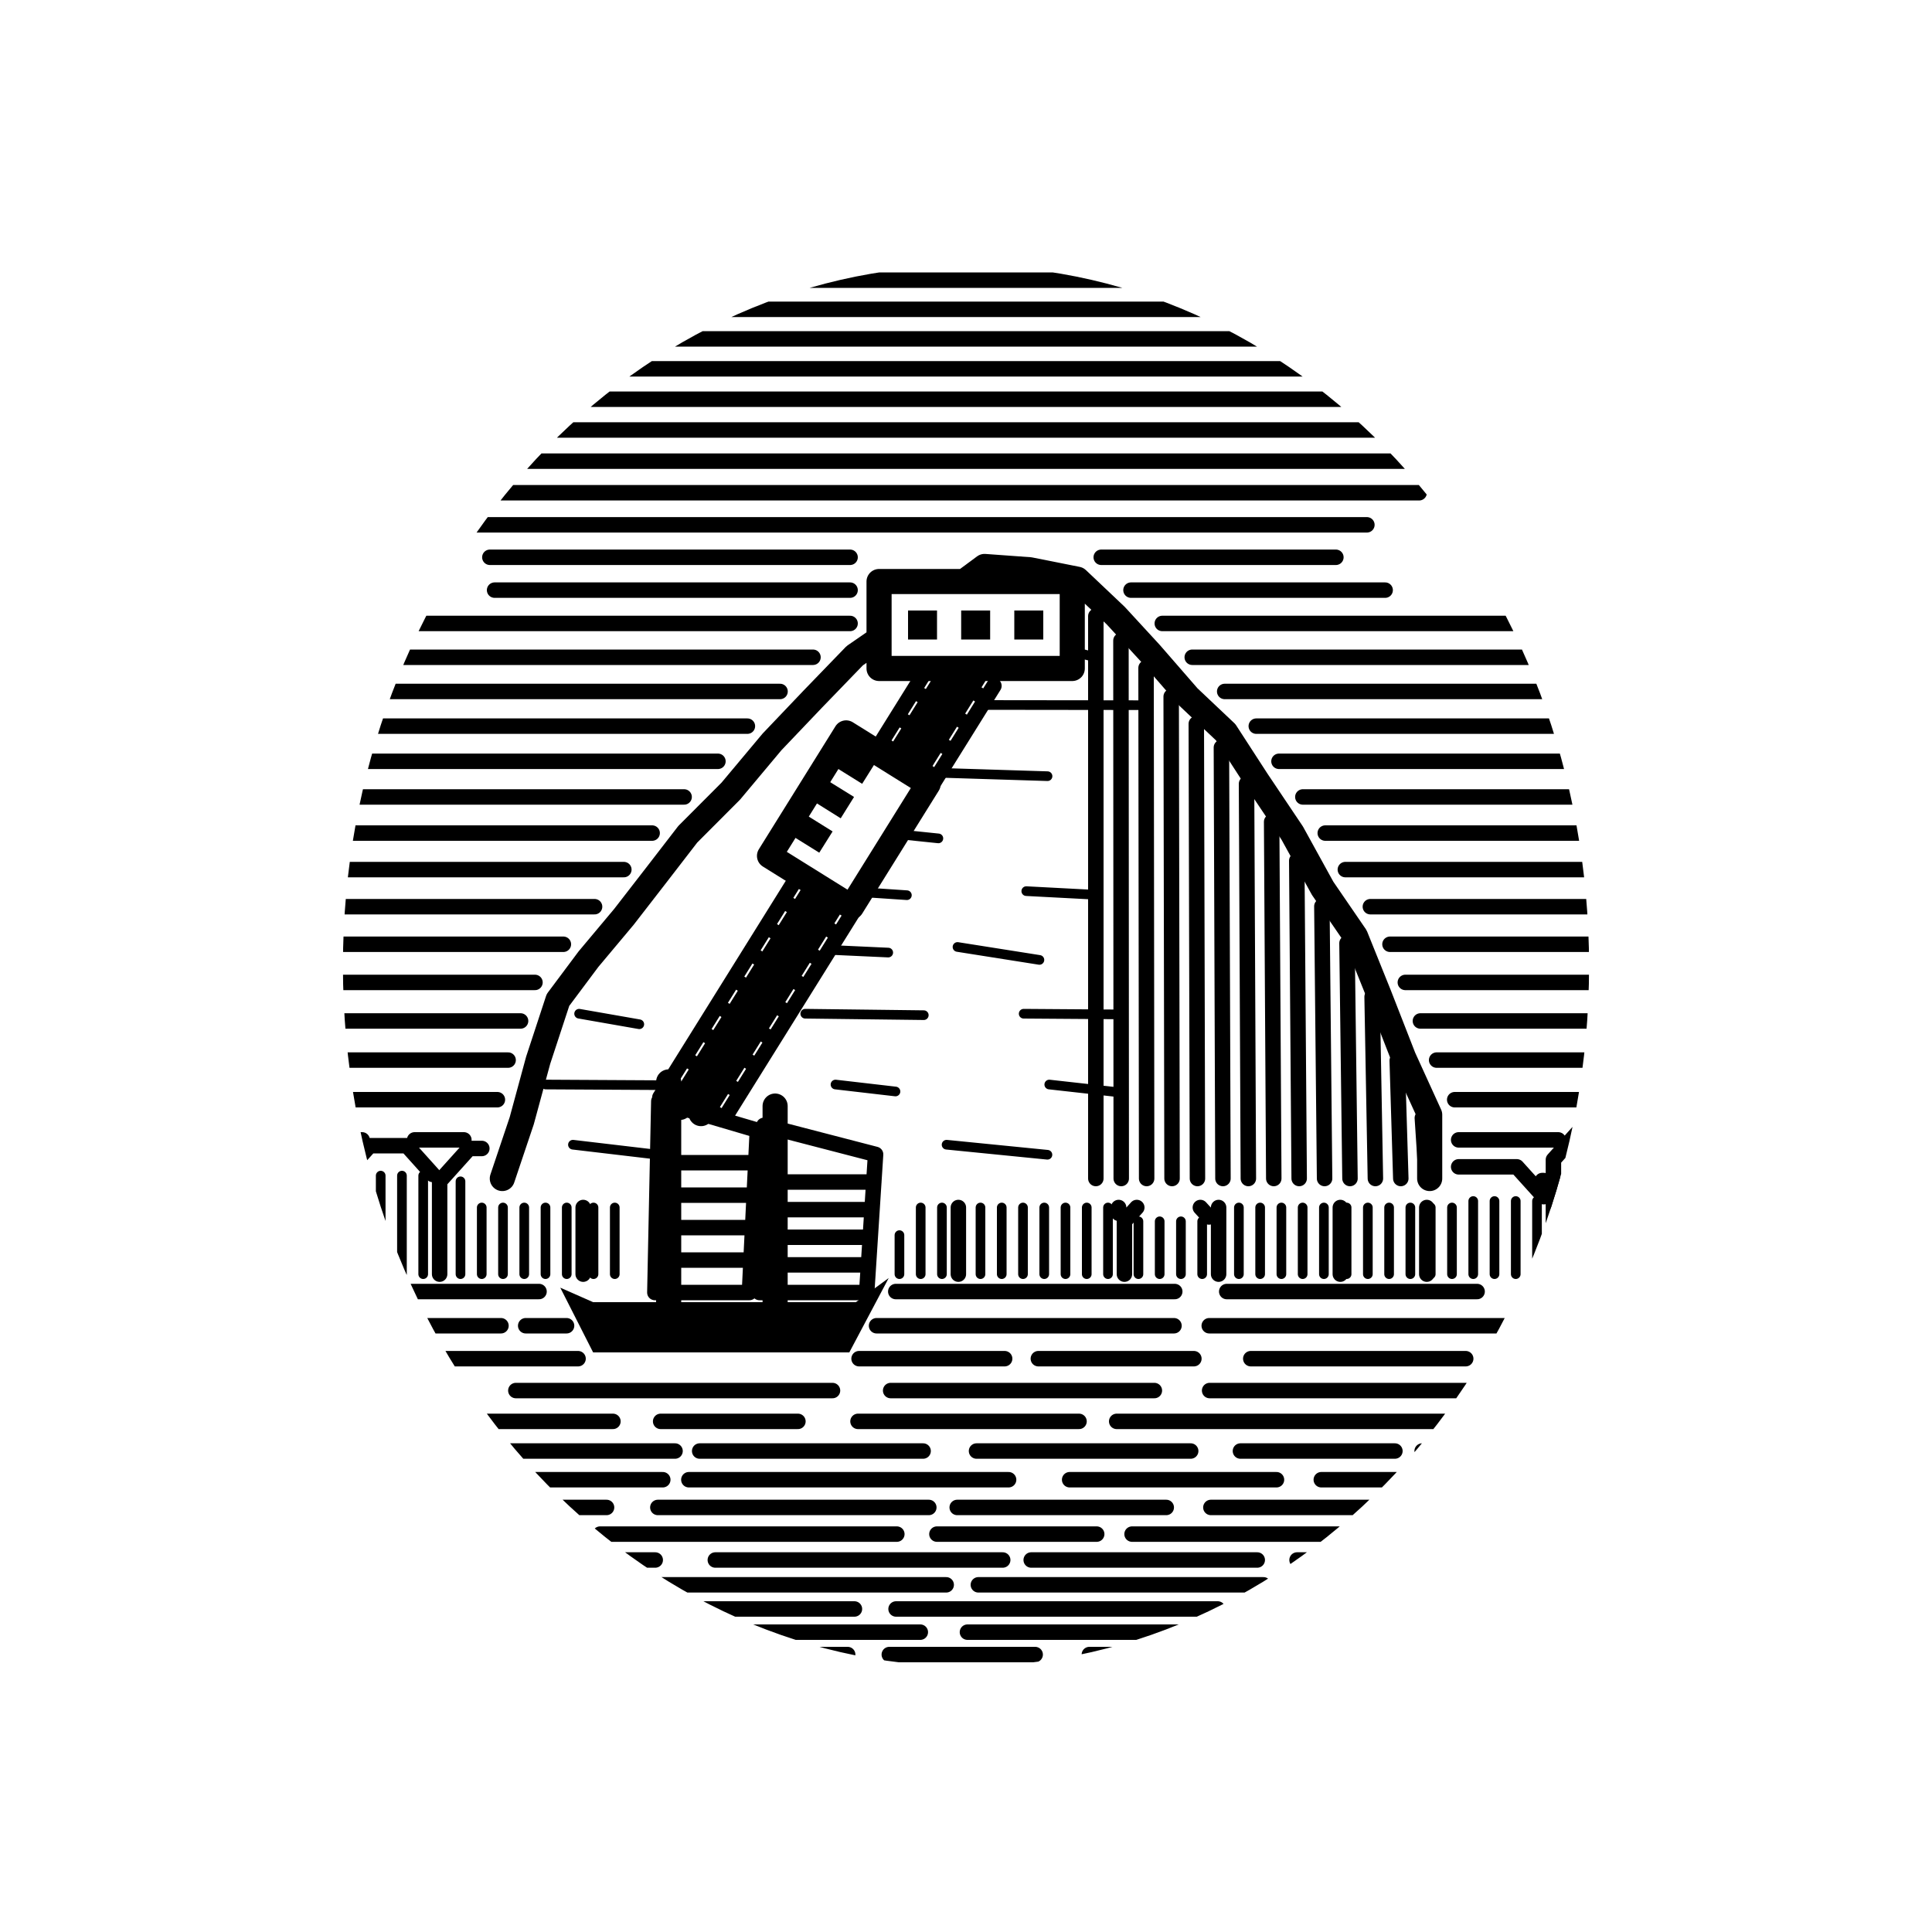
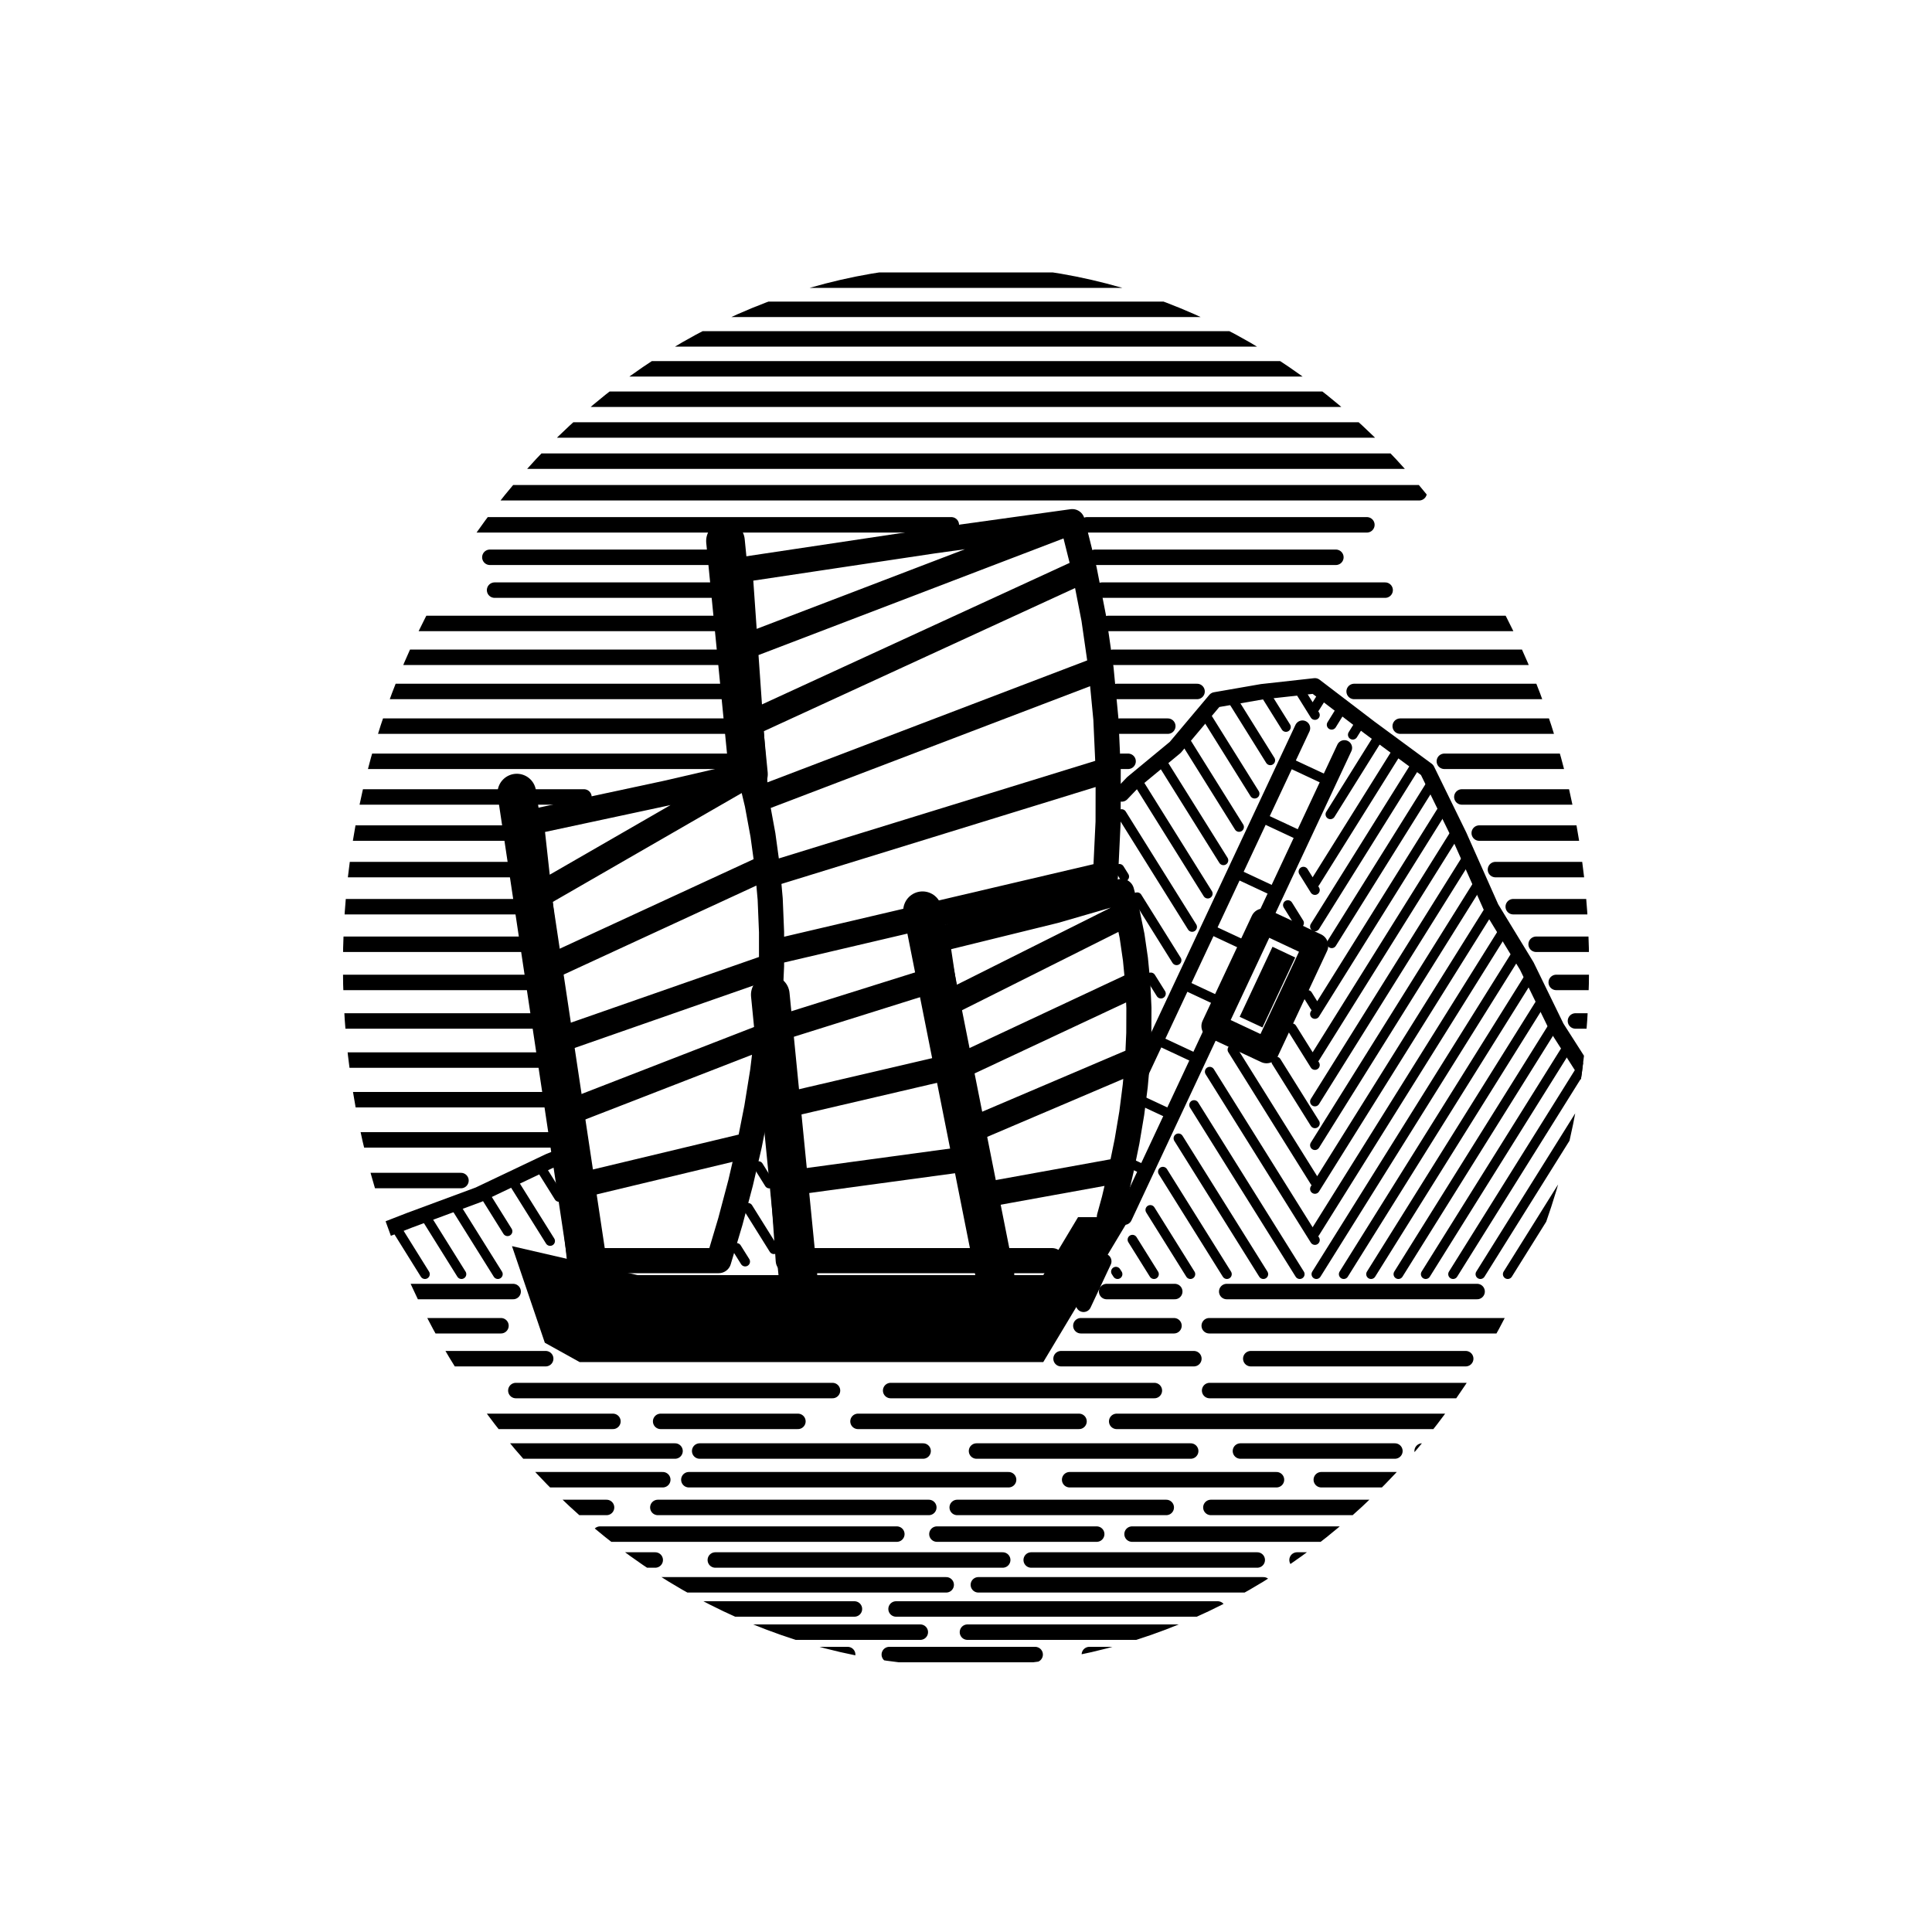
<svg xmlns="http://www.w3.org/2000/svg" viewBox="0 0 200 200">
  <defs>
    <clipPath id="w">
      <path d="M35.5 100A64.5 72.5 0 1 1 164.5 100A64.5 72.5 0 1 1 35.5 100Z" />
    </clipPath>
  </defs>
  <g clip-path="url(#w)" fill="none" stroke="#000" stroke-linecap="round" stroke-linejoin="round">
-     <path d="M82.27 86.69L83.64 84.48L86.19 86.07L84.81 88.27ZM84.49 83.12L85.86 80.92L88.41 82.5L87.03 84.71ZM86.71 79.56L88.08 77.35L90.63 78.94L89.25 81.14ZM94 63.2L97 63.2L97 66.2L94 66.2ZM99.5 63.2L102.5 63.2L102.5 66.2L99.5 66.2ZM105 63.2L108 63.2L108 66.2L105 66.2ZM58 133.3L61.4 140L87.92 140L92 132.3L88.6 134.8L61.4 134.8Z" fill="#000" stroke="none" />
-     <path d="M43.81 121.7L43.81 131.9M41.61 121.7L41.61 131.9M39.41 121.7L39.41 131.9M37.21 121.7L37.21 131.9M58.67 125L58.67 131.9M56.47 125L56.47 131.9M54.27 125L54.27 131.9M52.07 125L52.07 131.9M49.87 125L49.87 131.9M47.67 122.29L47.67 131.9M63.64 125L63.64 131.9M61.44 125L61.44 131.9M97.51 125L97.51 131.9M95.31 125L95.31 131.9M93.11 127.86L93.11 131.9M114.7 125L114.7 131.9M112.5 125L112.5 131.9M110.3 125L110.3 131.9M108.1 125L108.1 131.9M105.9 125L105.9 131.9M103.7 125L103.7 131.9M101.5 125L101.5 131.9M99.3 125L99.3 131.9M124.45 126.43L124.45 131.9M122.25 126.43L122.25 131.9M120.05 126.43L120.05 131.9M117.85 126.43L117.85 131.9M137.05 125L137.05 131.9M134.85 125L134.85 131.9M132.65 125L132.65 131.9M130.45 125L130.45 131.9M128.25 125L128.25 131.9M146 125L146 131.9M143.8 125L143.8 131.9M141.6 125L141.6 131.9M139.4 125L139.4 131.9M159.11 124.33L159.11 131.9M156.91 124.33L156.91 131.9M154.71 124.33L154.71 131.9M152.51 124.33L152.51 131.9M150.31 125L150.31 131.9M148.11 125L148.11 131.9M165.4 120.05L165.4 131.9M163.2 120.05L163.2 131.9M161 120.05L161 131.9M111 67.43L113.56 68.08M101.65 72.98L118.42 73M97.27 80L108.44 80.35M93.29 86.39L97.14 86.79M89.55 92.38L93.88 92.67M106.24 92.25L113.1 92.61M85.85 98.33L91.95 98.61M99.12 98.03L107.6 99.37M59.95 104.94L66.18 106.03M83.36 104.94L95.63 105.09M105.97 104.94L115.81 105.01M56.49 112.27L69.1 112.34M86.49 112.27L92.7 112.99M108.62 112.27L116.14 113.11M59.31 118.5L67.36 119.45M78.31 118.85L79.01 118.98M97.99 118.5L108.43 119.54" stroke-width="1" />
-     <path d="M35.5 29L164.5 29M35.5 32.02L164.5 32.02M35.5 35.08L164.5 35.08M35.5 38.18L164.5 38.18M35.5 41.33L164.5 41.33M35.5 44.51L164.5 44.51M35.5 47.74L164.5 47.74M35.5 51.01L146.91 51.01M153.09 51.01L164.5 51.01M46.39 54.33L141.5 54.33M158.5 54.33L164.5 54.33M50.71 57.69L88 57.69M114 57.69L138.29 57.69M161.71 57.69L164.5 57.69M51.2 61.09L88 61.09M117.08 61.09L143.39 61.09M156.61 61.09L164.5 61.09M35.5 64.54L88 64.54M120.32 64.54L164.5 64.54M35.5 68.04L84.16 68.04M123.42 68.04L164.5 68.04M35.5 71.58L80.75 71.58M126.78 71.58L164.5 71.58M35.5 75.17L77.37 75.17M130.05 75.17L164.5 75.17M35.5 78.81L74.32 78.81M132.4 78.81L164.5 78.81M35.5 82.5L70.82 82.5M134.87 82.5L164.5 82.5M35.5 86.24L67.51 86.24M137.19 86.24L164.5 86.24M35.5 90.02L64.58 90.02M139.27 90.02L164.5 90.02M35.5 93.86L61.55 93.86M141.86 93.86L164.5 93.86M35.5 97.75L58.32 97.75M143.89 97.75L164.5 97.75M35.5 101.7L55.38 101.7M145.48 101.7L164.5 101.7M35.5 105.69L53.89 105.69M147.04 105.69L164.5 105.69M35.5 109.74L52.6 109.74M148.72 109.74L164.5 109.74M35.5 113.84L51.49 113.84M150.59 113.84L164.5 113.84M35.5 118L37.49 118M42.92 118L48.02 118M151 118L161.31 118M159.65 122.21L159.81 122.21M35.5 131.9L35.5 121.7L38.29 118.6L42.12 118.6L44.8 121.58M45.51 131.9L45.51 122.29L48.57 118.89L49.88 118.89M60.37 131.9L60.37 125M99.21 131.9L99.21 125M115.8 125L115.8 125.6M116.4 131.9L116.4 126.43L117.68 125M124.26 125L125.15 125.98M126.15 131.9L126.15 125M138.75 131.9L138.75 125M147.7 131.9L147.7 125M151 120.79L157.02 120.79L159.81 123.88M160.81 131.9L160.81 120.05L163.64 116.9L163.67 116.9L166.5 120.05L166.5 131.9M35.5 133.7L55.8 133.7M92.73 133.7L121.61 133.7M126.99 133.7L152.91 133.7M159.03 133.7L164.5 133.7M35.5 137.24L51.86 137.24M54.42 137.24L58.65 137.24M90.74 137.24L121.53 137.24M125.18 137.24L158.82 137.24M35.5 140.65L39.05 140.65M42.64 140.65L59.84 140.65M88.93 140.65L104 140.65M107.49 140.65L123.59 140.65M129.48 140.65L151.73 140.65M155.86 140.65L164.5 140.65M35.5 143.95L47.43 143.95M53.4 143.95L86.18 143.95M92.2 143.95L119.5 143.95M125.22 143.95L156.1 143.95M159.16 143.95L164.5 143.95M35.5 147.14L63.45 147.14M68.39 147.14L82.6 147.14M88.82 147.14L111.7 147.14M115.6 147.14L152.34 147.14M155.84 147.14L164.5 147.14M35.5 150.21L69.88 150.21M72.43 150.21L95.56 150.21M101.09 150.21L123.26 150.21M128.41 150.21L144.4 150.21M147.22 150.21L164.5 150.21M35.5 153.18L68.61 153.18M71.31 153.18L104.41 153.18M110.73 153.18L132.14 153.18M136.78 153.18L164.5 153.18M35.5 156.05L62.79 156.05M68.1 156.05L96.15 156.05M99.09 156.05L120.73 156.05M125.35 156.05L143.38 156.05M146.89 156.05L164.5 156.05M35.5 158.81L56.39 158.81M62.12 158.81L92.84 158.81M96.99 158.81L113.53 158.81M117.19 158.81L156.07 158.81M159.87 158.81L164.5 158.81M35.5 161.49L67.83 161.49M74.05 161.49L103.8 161.49M106.75 161.49L130.15 161.49M134.27 161.49L149.61 161.49M153.8 161.49L164.5 161.49M41.28 164.06L57.9 164.06M62.45 164.06L97.95 164.06M101.28 164.06L130.79 164.06M133.7 164.06L157.16 164.06M162.31 164.06L164.5 164.06M35.5 166.56L51.29 166.56M57.73 166.56L88.45 166.56M92.76 166.56L126.06 166.56M128.72 166.56L158.79 166.56M35.5 168.96L51.54 168.96M56.6 168.96L95.27 168.96M100.15 168.96L136.73 168.96M142.33 168.96L163.69 168.96M35.5 171.28L47.18 171.28M50.59 171.28L87.75 171.28M92.06 171.28L107.16 171.28M112.77 171.28L142.01 171.28M145.65 171.28L164.5 171.28M113.44 63.78L113.44 122M116.04 66.31L116.07 122M118.64 69.14L118.7 122M121.24 72.11L121.33 122M123.84 74.93L123.96 122M126.44 77.38L126.6 122M129.04 81.14L129.23 122M131.64 85.07L131.86 122M134.24 89.1L134.49 122M136.84 93.82L137.12 122M139.44 97.64L139.75 122M142.04 103.19L142.38 122M144.64 109.79L145.01 122M147.24 115.73L147.65 122M68.31 113.6L82.71 90.5M90.65 77.77L95.99 69.2M74.86 115.96L102.89 71M69.18 112.22L74.95 115.81M70.87 109.5L76.64 113.1M72.56 106.78L78.33 110.38M74.26 104.07L80.03 107.67M75.95 101.35L81.72 104.95M77.64 98.64L83.41 102.23M79.34 95.92L85.11 99.52M81.03 93.21L86.8 96.8M88.15 93.88L88.49 94.09M89.85 91.16L90.18 91.37M91.54 88.45L91.88 88.66M93.23 85.73L93.57 85.94M94.92 83.01L95.26 83.23M91.19 76.91L96.96 80.51M92.88 74.2L98.65 77.79M94.57 71.48L100.34 75.08M96.96 69.2L102.03 72.36M68.2 114L78.4 117L77.58 133.8L67.79 133.8ZM68.12 120.36L78.24 120.36M68.04 123.72L78.07 123.72M67.96 127.08L77.91 127.08M67.87 130.44L77.75 130.44M79.08 116.5L90.64 119.5L89.72 133.8L78.62 133.8ZM78.99 122.36L90.46 122.36M78.9 125.22L90.27 125.22M78.8 128.08L90.09 128.08M78.71 130.94L89.9 130.94" stroke-width="1.6" />
-     <path d="M52 122L54.01 116.02L55.71 109.76L57.76 103.52L60.92 99.29L64.59 94.91L68.03 90.47L71.2 86.36L75.65 81.9L79.92 76.8L84.14 72.37L88.48 67.88L91 66.14M99.81 60.2L101.92 58.64L106.6 58.98L111.52 59.96L115.5 63.73L119.09 67.63L123.03 72.16L126.88 75.8L130.12 80.8L133.77 86.24L136.92 91.96L140.32 96.92L142.77 103L145.3 109.48L148 115.4L148 122M70.38 114.64L84.67 91.72M92.6 78.99L98.7 69.2M72.57 115.28L86.53 92.88M94.47 80.15L100.93 69.78M79.66 88.6L87.59 75.87L96.08 81.16L88.15 93.89ZM91 60.2L111 60.2L111 69.2L91 69.2ZM69.22 112L69.22 134.8M80.24 114.5L80.24 134.8" stroke-width="2.6" />
+     <path d="M128.33 105.26L131.73 98.01L134.08 99.12L130.69 106.36ZM53 129L56.4 139L60 141L108 141L117 126L111.6 126L108 132L66 132Z" fill="#000" stroke="none" />
+     <path d="M134.36 71.2L136.12 74.02M130.83 71.59L133.12 75.26M127.42 72.17L131.5 78.71M124.66 73.8L129.88 82.16M134.93 90.23L136.12 92.14M122.5 76.37L128.27 85.61M133.32 93.69L134.48 95.55M120.13 78.63L126.65 89.06M135.36 102.99L136.12 104.21M117.65 80.69L125.03 92.51M133.74 106.44L136.12 110.25M116.11 84.27L123.41 95.96M132.12 109.89L136.12 116.29M115.88 89.94L116.38 90.74M117.72 92.88L121.8 99.41M127.58 108.66L136.12 122.33M119.13 101.18L120.18 102.86M125.23 110.94L136.12 128.37M123.61 114.39L134.55 131.9M121.99 117.84L130.78 131.9M120.38 121.29L127.01 131.9M119.08 125.25L123.23 131.9M117.23 128.33L119.46 131.9M115.52 131.64L115.69 131.9M78.51 120.71L79.64 122.52M77.43 125.03L80.11 129.32M76.25 129.18L77.14 130.6M55.85 120.68L57.87 123.91M52.94 122.06L56.95 128.47M50.03 123.44L52.54 127.46M46.99 124.62L51.54 131.9M43.93 125.75L47.77 131.9M40.88 126.91L43.99 131.9M37.84 128.09L40.22 131.9M35.5 130.39L36.45 131.9M136.12 73.26L137.08 71.73M137.85 75.03L138.99 73.19M140.04 76.06L140.91 74.66M137.72 84.3L142.84 76.1M136.12 91.38L144.78 77.53M136.12 95.91L146.72 78.95M137.86 97.65L148.32 80.91M136.12 104.97L149.56 83.45M136.12 109.5L150.81 85.99M136.12 114.03L152 88.62M136.12 118.55L153.17 91.27M136.12 123.08L154.35 93.92M136.12 127.61L155.74 96.22M136.27 131.9L157.14 98.51M139.1 131.9L158.48 100.89M141.93 131.9L159.72 103.43M144.76 131.9L160.96 105.97M147.59 131.9L162.36 108.26M150.42 131.9L163.79 110.5M153.25 131.9L164.5 113.9M156.08 131.9L164.5 118.43M158.91 131.9L164.5 122.96M161.74 131.9L164.5 127.48M113.03 132.61L113.25 132.71M116.28 120.08L118.65 121.19M117.37 113.57L121.35 115.43M119.71 107.64L124.05 109.67M122.41 101.88L126.75 103.91M125.11 96.12L129.45 98.15M127.81 90.36L132.15 92.39M130.51 84.6L134.85 86.63M133.21 78.84L137.55 80.87" stroke-width="1" />
+     <path d="M35.5 29L164.5 29M35.5 32.02L164.5 32.02M35.5 35.08L164.5 35.08M35.5 38.18L164.5 38.18M35.5 41.33L164.5 41.33M35.5 44.51L164.5 44.51M35.5 47.74L164.5 47.74M35.5 51.01L146.91 51.01M153.09 51.01L164.5 51.01M46.39 54.33L98.48 54.33M112.52 54.33L141.5 54.33M158.5 54.33L164.5 54.33M50.71 57.69L75.93 57.69M113.36 57.69L138.29 57.69M161.71 57.69L164.5 57.69M51.2 61.09L75.34 61.09M114.08 61.09L143.39 61.09M156.61 61.09L164.5 61.09M35.5 64.54L75.58 64.54M114.72 64.54L164.5 64.54M35.5 68.04L75.83 68.04M115.23 68.04L164.5 68.04M35.5 71.58L76.08 71.58M115.61 71.58L123.92 71.58M140.18 71.58L164.5 71.58M35.5 75.17L76.33 75.17M115.91 75.17L120.89 75.17M144.95 75.17L164.5 75.17M35.5 78.81L76.58 78.81M116.08 78.81L116.78 78.81M149.52 78.81L164.5 78.81M35.5 82.5L60.45 82.5M151.33 82.5L164.5 82.5M35.5 86.24L53.72 86.24M153.13 86.24L164.5 86.24M35.5 90.02L54.13 90.02M154.81 90.02L164.5 90.02M35.5 93.86L54.56 93.86M156.65 93.86L164.5 93.86M35.5 97.75L54.99 97.75M159.02 97.75L164.5 97.75M35.5 101.7L55.42 101.7M161.1 101.7L164.5 101.7M35.5 105.69L55.86 105.69M163.09 105.69L164.5 105.69M35.5 109.74L56.31 109.74M35.5 113.84L56.76 113.84M35.5 118L56.98 118M35.5 122.21L47.72 122.21M35.5 126.48L36.46 126.48M35.5 129L42.42 126.31L49.55 123.67L56.83 120.21L57.43 119.97M116.12 82.19L117.23 81.03L121.66 77.37L125.8 72.45L130.63 71.61L136.12 71L141.82 75.35L147.73 79.7L151.06 86.51L154.38 93.98L158.05 100L161.15 106.36L164.5 111.6M35.5 133.7L53.12 133.7M114.56 133.7L121.61 133.7M126.99 133.7L152.91 133.7M159.03 133.7L164.5 133.7M35.5 137.24L51.86 137.24M111.89 137.24L121.53 137.24M125.18 137.24L158.82 137.24M35.5 140.65L39.05 140.65M42.64 140.65L56.49 140.65M109.84 140.65L123.59 140.65M129.48 140.65L151.73 140.65M155.86 140.65L164.5 140.65M35.5 143.95L47.43 143.95M53.4 143.95L86.18 143.95M92.2 143.95L119.5 143.95M125.22 143.95L156.1 143.95M159.16 143.95L164.5 143.95M35.5 147.14L63.45 147.14M68.39 147.14L82.6 147.14M88.82 147.14L111.7 147.14M115.6 147.14L152.34 147.14M155.84 147.14L164.5 147.14M35.5 150.21L69.88 150.21M72.43 150.21L95.56 150.21M101.09 150.21L123.26 150.21M128.41 150.21L144.4 150.21M147.22 150.21L164.5 150.21M35.5 153.18L68.61 153.18M71.31 153.18L104.41 153.18M110.73 153.18L132.14 153.18M136.78 153.18L164.5 153.18M35.5 156.05L62.79 156.05M68.1 156.05L96.15 156.05M99.09 156.05L120.73 156.05M125.35 156.05L143.38 156.05M146.89 156.05L164.5 156.05M35.5 158.81L56.39 158.81M62.12 158.81L92.84 158.81M96.99 158.81L113.53 158.81M117.19 158.81L156.07 158.81M159.87 158.81L164.5 158.81M35.5 161.49L67.83 161.49M74.05 161.49L103.8 161.49M106.75 161.49L130.15 161.49M134.27 161.49L149.61 161.49M153.8 161.49L164.5 161.49M41.28 164.06L57.9 164.06M62.45 164.06L97.95 164.06M101.28 164.06L130.79 164.06M133.7 164.06L157.16 164.06M162.31 164.06L164.5 164.06M35.5 166.56L51.29 166.56M57.73 166.56L88.45 166.56M92.76 166.56L126.06 166.56M128.72 166.56L158.79 166.56M35.5 168.96L51.54 168.96M56.6 168.96L95.27 168.96M100.15 168.96L136.73 168.96M142.33 168.96L163.69 168.96M35.5 171.28L47.18 171.28M50.59 171.28L87.75 171.28M92.06 171.28L107.16 171.28M112.77 171.28L142.01 171.28M145.65 171.28L164.5 171.28M117.53 112.27L134.83 75.38M112.17 135.02L114.26 130.57M116.4 126L125.67 106.22M130.77 95.35L139.17 77.42" stroke-width="1.6" />
+     <path d="M125.67 106.22L131.11 108.77L136.2 97.9L130.77 95.35ZM76.6 59L96.6 56L111 54L112.25 59L113.24 64.07L113.98 69.21L114.48 74.43L114.72 79.71L114.71 85.07L114.45 90.5L114.23 92.82M105.6 130.5L102 130.5L81.6 130.5L79.71 103.5M78.26 82.69L76.6 59M77.16 66.94L111 54M77.71 74.89L112.25 59M78.29 82.82L113.98 69.21M79.51 90.57L114.72 79.71M79.87 98.61L114.45 90.5M79.93 106.67L97.58 101.13M80.49 114.61L98.96 110.3M81.04 122.56L100.41 119.93M55 85.1L69 82.1L77.64 80.1L78.39 83.24L78.98 86.44L79.43 89.72L79.73 93.07L79.87 96.49L79.87 99.99L79.71 103.55L79.4 107.19L78.95 110.89L78.34 114.67L77.58 118.52L76.67 122.44L75.61 126.44L74.4 130.5L60 130.5ZM55.83 92.67L77.64 80.1M56.67 100.23L79.43 89.72M57.5 107.8L79.87 99.99M58.33 115.37L79.4 107.19M59.17 122.93L77.58 118.52M97 97.28L109.2 94.28L116.11 92.28L116.71 94.55L117.19 96.88L117.54 99.29L117.78 101.77L117.9 104.32L117.89 106.95L117.77 109.64L117.52 112.41L117.16 115.24L116.67 118.15L116.06 121.13L115.34 124.18L114.84 126M108.9 130.5L102 130.5L97 97.28M98 103.92L116.71 94.55M99 110.57L117.78 101.77M100 117.21L117.77 109.64M101 123.86L116.06 121.13" stroke-width="2.6" />
+     <path d="M75.1 56L77.48 80.14M79.74 102.97L82.6 132M53.5 82.1L60.82 130.8M95.5 94.28L103 132" stroke-width="4" />
  </g>
</svg>
